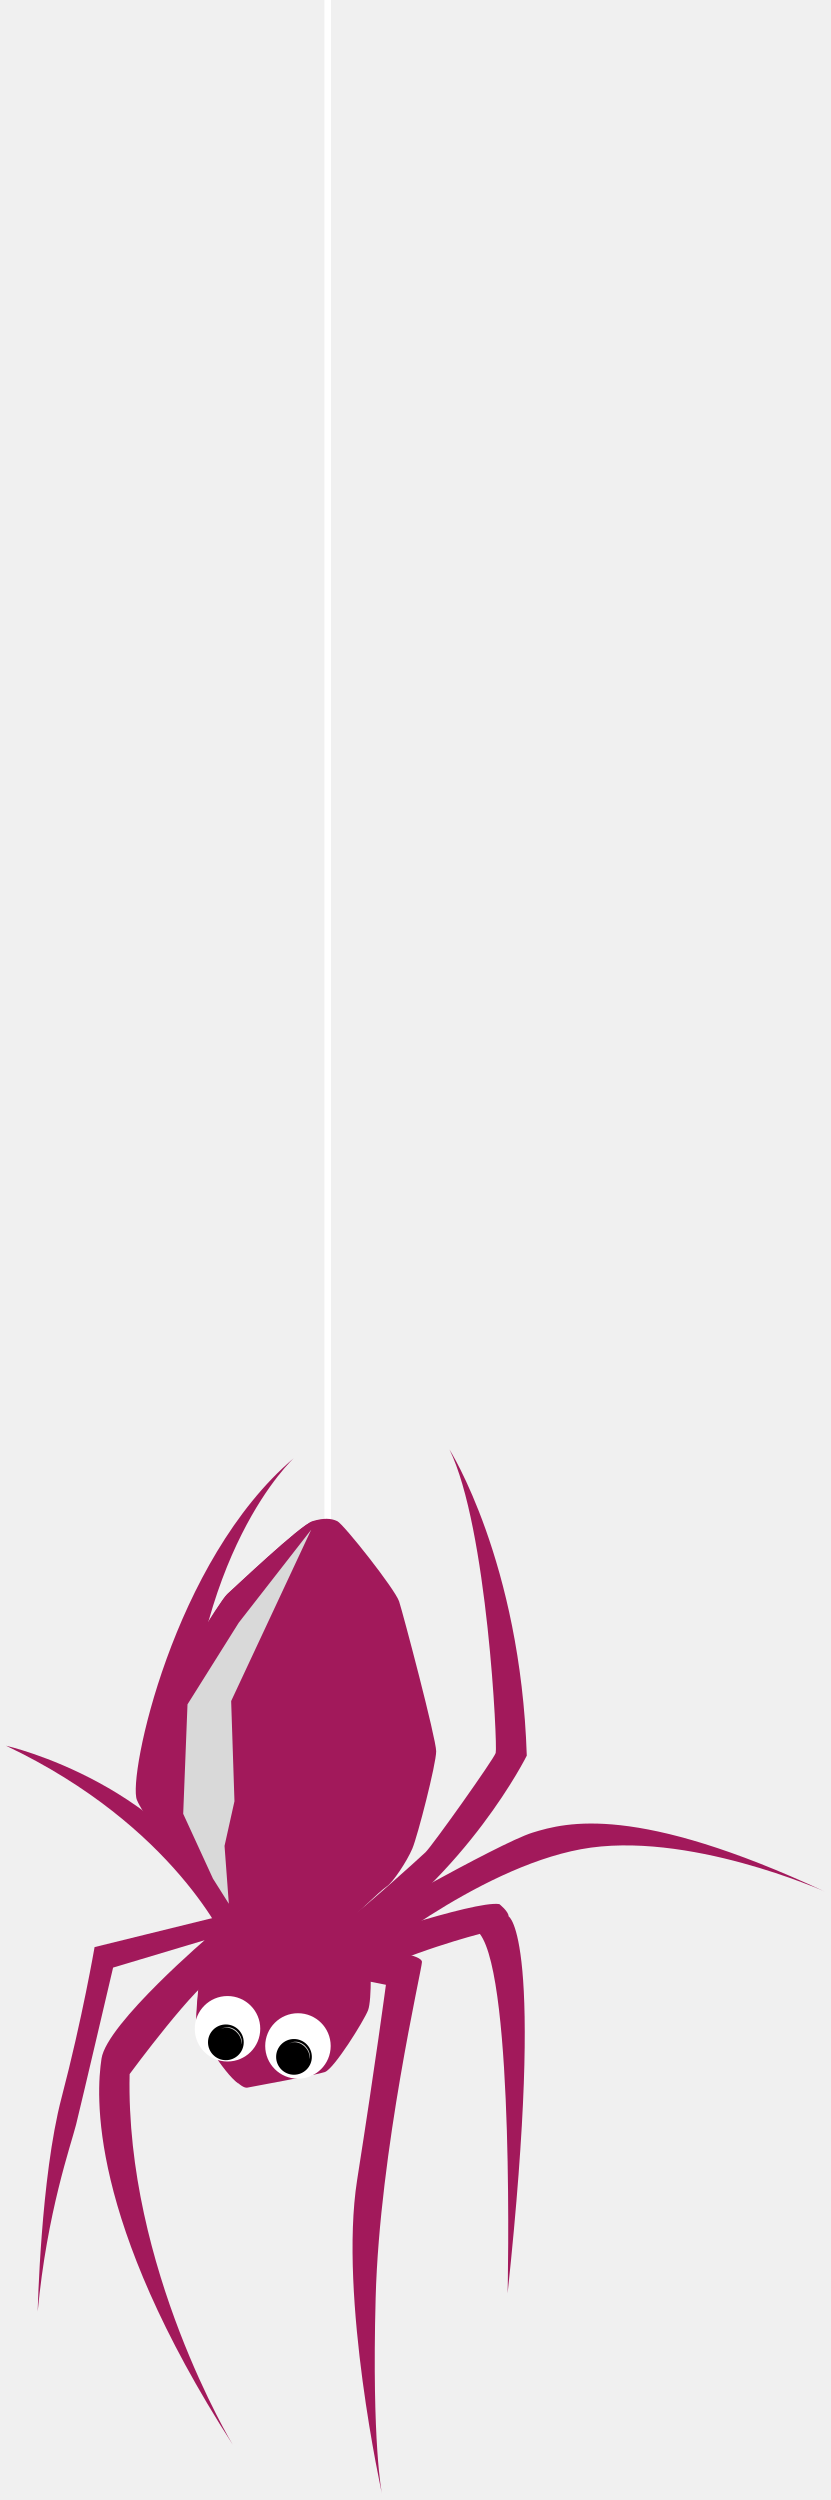
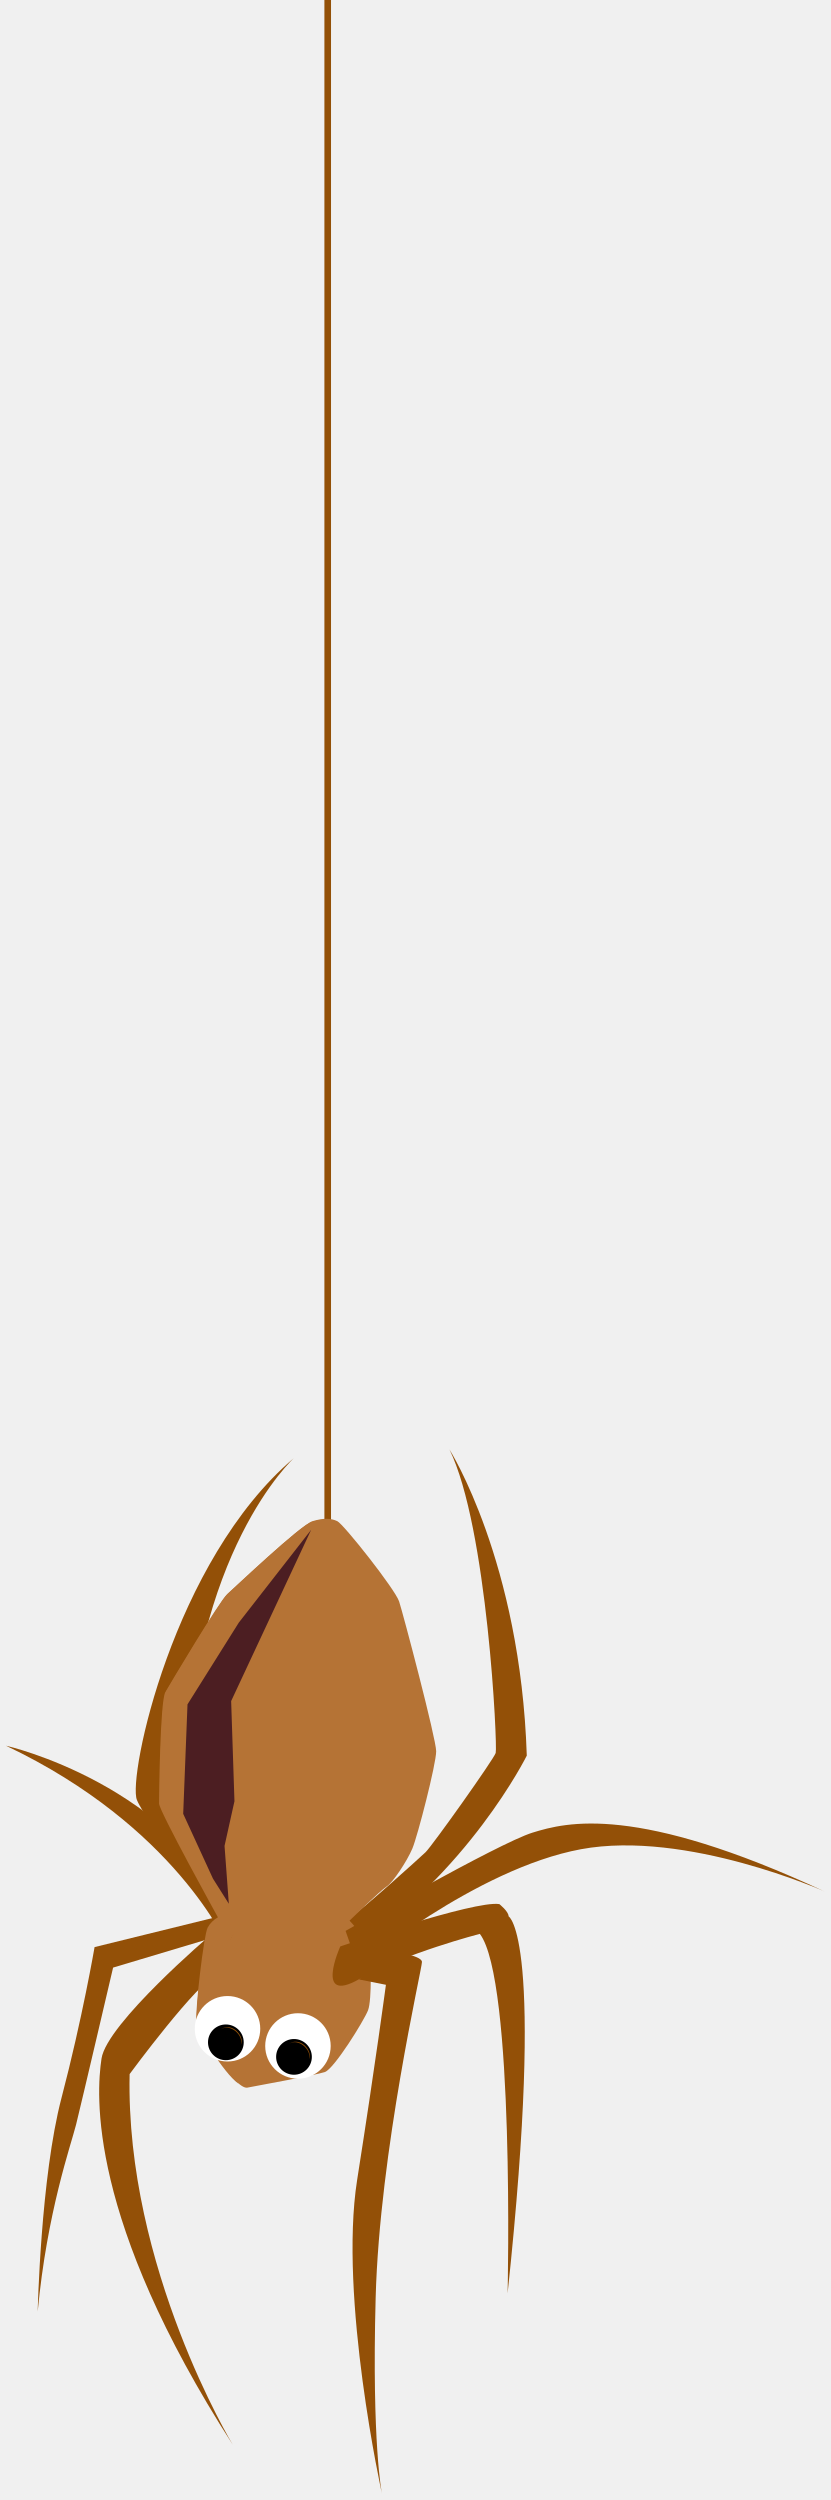
<svg xmlns="http://www.w3.org/2000/svg" version="1.1" id="Layer_1" x="0px" y="0px" viewBox="0 0 251.2 756" style="enable-background:new 0 0 251.2 756;" xml:space="preserve">
  <style type="text/css">
- 	.st0{fill:none;stroke:#FFFFFF;stroke-width:2;stroke-miterlimit:10;}
- 	.st1{fill:#A2195B;}
- 	.st2{fill:#A2195B;}
- 	.st3{fill:#D9D9D9;}
+ 	.st0{fill:none;stroke:#935007;stroke-width:2;stroke-miterlimit:10;}
+ 	.st1{fill:#935007;}
+ 	.st2{fill:#b57335;}
+ 	.st3{fill:#4c1e22;}
	.st4{fill:#FFFFFF;}
- 	.st5{fill:#DAD9D8;}
+ 	.st5{fill:#935007;}
</style>
  <line class="st0" x1="99.1" y1="462.6" x2="99.1" y2="0" />
  <g id="Spinne">
    <path class="st1" d="M102.1,579.1c0,0,2.8,0.9,4.7,0c1.9-0.9,19.7-16.9,21.9-19c2.2-2.2,20.6-28.1,21.2-30   c0.6-1.9-2.5-68.5-14-91.8c0,0,21.5,33.9,23.4,92.6c0,0-17.8,35.9-53.7,59l-10.9-3.8L102.1,579.1z" />
    <path class="st1" d="M67.6,582.1c0,0-23.4-30.9-26.2-37.8c-2.8-6.9,10.9-72.4,47.5-103.4c0,0-31.2,28.4-32.8,99l23.7,31.5   L67.6,582.1z" />
-     <path class="st1" d="M66.1,579.7c0,0-17.8-32.2-17.8-34.4c0-2.2,0.3-30.9,1.9-33.7c1.6-2.8,16.6-27.8,18.7-29.7S91.1,461,94.5,460   s5.6-0.9,7.5,0s17.5,20.6,18.7,24.3c1.2,3.7,11.2,41.5,11.2,45.3s-5.6,25.6-7.2,29.4s-5.9,10.3-7.8,11.5   c-1.9,1.2-11.2,10.3-11.2,10.3s5.3,5.6,5.9,8.1s0.9,15.9-0.3,19c-1.2,3.1-10.3,17.8-13.1,18.7s-19.6,4-23.4,4.7s-15-17.5-15.3-20.6   c-0.3-3.1,2.2-25.9,3.4-28.1C63.7,581.5,64.8,580.4,66.1,579.7z" />
+     <path class="st2" d="M66.1,579.7c0,0-17.8-32.2-17.8-34.4c0-2.2,0.3-30.9,1.9-33.7c1.6-2.8,16.6-27.8,18.7-29.7S91.1,461,94.5,460   s5.6-0.9,7.5,0s17.5,20.6,18.7,24.3c1.2,3.7,11.2,41.5,11.2,45.3s-5.6,25.6-7.2,29.4s-5.9,10.3-7.8,11.5   c-1.9,1.2-11.2,10.3-11.2,10.3s5.3,5.6,5.9,8.1s0.9,15.9-0.3,19c-1.2,3.1-10.3,17.8-13.1,18.7s-19.6,4-23.4,4.7s-15-17.5-15.3-20.6   c-0.3-3.1,2.2-25.9,3.4-28.1C63.7,581.5,64.8,580.4,66.1,579.7z" />
    <path class="st1" d="M104.5,583.9c0,0,46.2-26.5,56.5-29.7c10.3-3.2,31.5-8.7,88.4,17.8c0,0-41.8-18.7-73.7-12.8   c-31.9,5.9-67.4,35.6-67.4,35.6L104.5,583.9z" />
    <path class="st1" d="M102.9,588.6c0,0,40.6-14,48.1-12.8c0,0,2.8,2.2,2.8,3.7c0,0,11.2,5.9-0.3,114c0,0,2.2-94.9-8.4-108.7   c0,0-22.8,5.9-36.5,13.7C94.9,606.3,102.9,588.6,102.9,588.6z" />
    <path class="st1" d="M117,589.9c0,0,10.6,1.2,10.6,3.4c0,2.2-12.8,57.1-14,101.5c-1.2,44.4,1.9,59.3,1.9,59.3s-13.1-59.3-7.5-94.9   c5.6-35.6,8.7-59,8.7-59l-8.1-1.6L117,589.9z" />
    <path class="st1" d="M70.4,739.3c0,0-32.5-53.7-31.2-112.1c0,0,20.9-28.4,26.5-30l-2.2-11.9c0,0-31.2,26.6-32.8,37.2   C29.1,633.1,26.4,670.9,70.4,739.3z" />
    <path class="st1" d="M11.4,699c0,0,0.9-40.6,7.2-64.6s10-45.6,10-45.6l40.6-10l-1.6,6.2l-33.4,10c0,0-9.7,41.5-11.2,47.5   S14.2,669,11.4,699z" />
    <path class="st1" d="M1.8,527.9c0,0,51.5,11.6,70,54.5l-3.1,5.8C68.7,588.2,53.2,552.3,1.8,527.9z" />
    <path class="st2" d="M64.9,611.4c-0.3-3.1,3.9-23.2,5.1-25.4c0.7-1.3,1.8-2.4,3.1-3.1c0,0-16.3-32.1-16.3-34.3s-0.2-31.2,1.3-34   c1.5-2.8,15.5-26.1,17.7-28s17.8-24.6,22.1-27.1c-1.3,0.1-2.5,0.4-3.7,0.8c-3.4,0.9-23.4,20-25.6,21.9s-17,26.7-18.6,29.5   s-1.9,31.5-1.9,33.7s17.8,34.4,17.8,34.4c-1.3,0.7-2.4,1.8-3.1,3.1c-1.2,2.2-3.8,25-3.4,28.1c0.3,2.7,8,15.7,12.7,19.1   C68.4,623.3,65.1,613.4,64.9,611.4z" />
    <polygon class="st3" points="69.2,575.7 64.4,568.1 55.4,548.5 56.7,515.4 72.2,490.7 94.1,462.6 69.9,514.4 70.9,544.7    67.9,558.2  " />
    <g class="eyeLeft">
      <circle class="st4" cx="68.8" cy="613.5" r="9.9" />
      <g>
        <circle cx="68.3" cy="617.6" r="5.4" />
        <path class="st5" d="M67.6,613.3c1-0.4,2.9,0,4.2,1.5c1,1.1,1.4,2.5,1,3.5c0.7-1.1,0.1-2.9-1.3-4.2c-1.3-1.1-2.7-1.3-3.8-0.9     c-0.7,0.3-0.6,0.3-0.9,0.4C67,613.5,67,613.5,67.6,613.3z" />
      </g>
    </g>
    <g class="eyeRight">
      <circle class="st4" cx="90.1" cy="618.7" r="9.9" />
      <g>
        <circle cx="88.9" cy="622" r="5.4" />
        <path class="st5" d="M88.2,617.7c1-0.4,2.9,0,4.2,1.5c1,1.1,1.4,2.5,1,3.5c0.7-1.1,0.1-2.9-1.3-4.2c-1.3-1.1-2.7-1.3-3.8-0.9     c-0.7,0.3-0.6,0.3-0.9,0.4C87.6,617.9,87.6,617.9,88.2,617.7z" />
      </g>
    </g>
  </g>
</svg>
